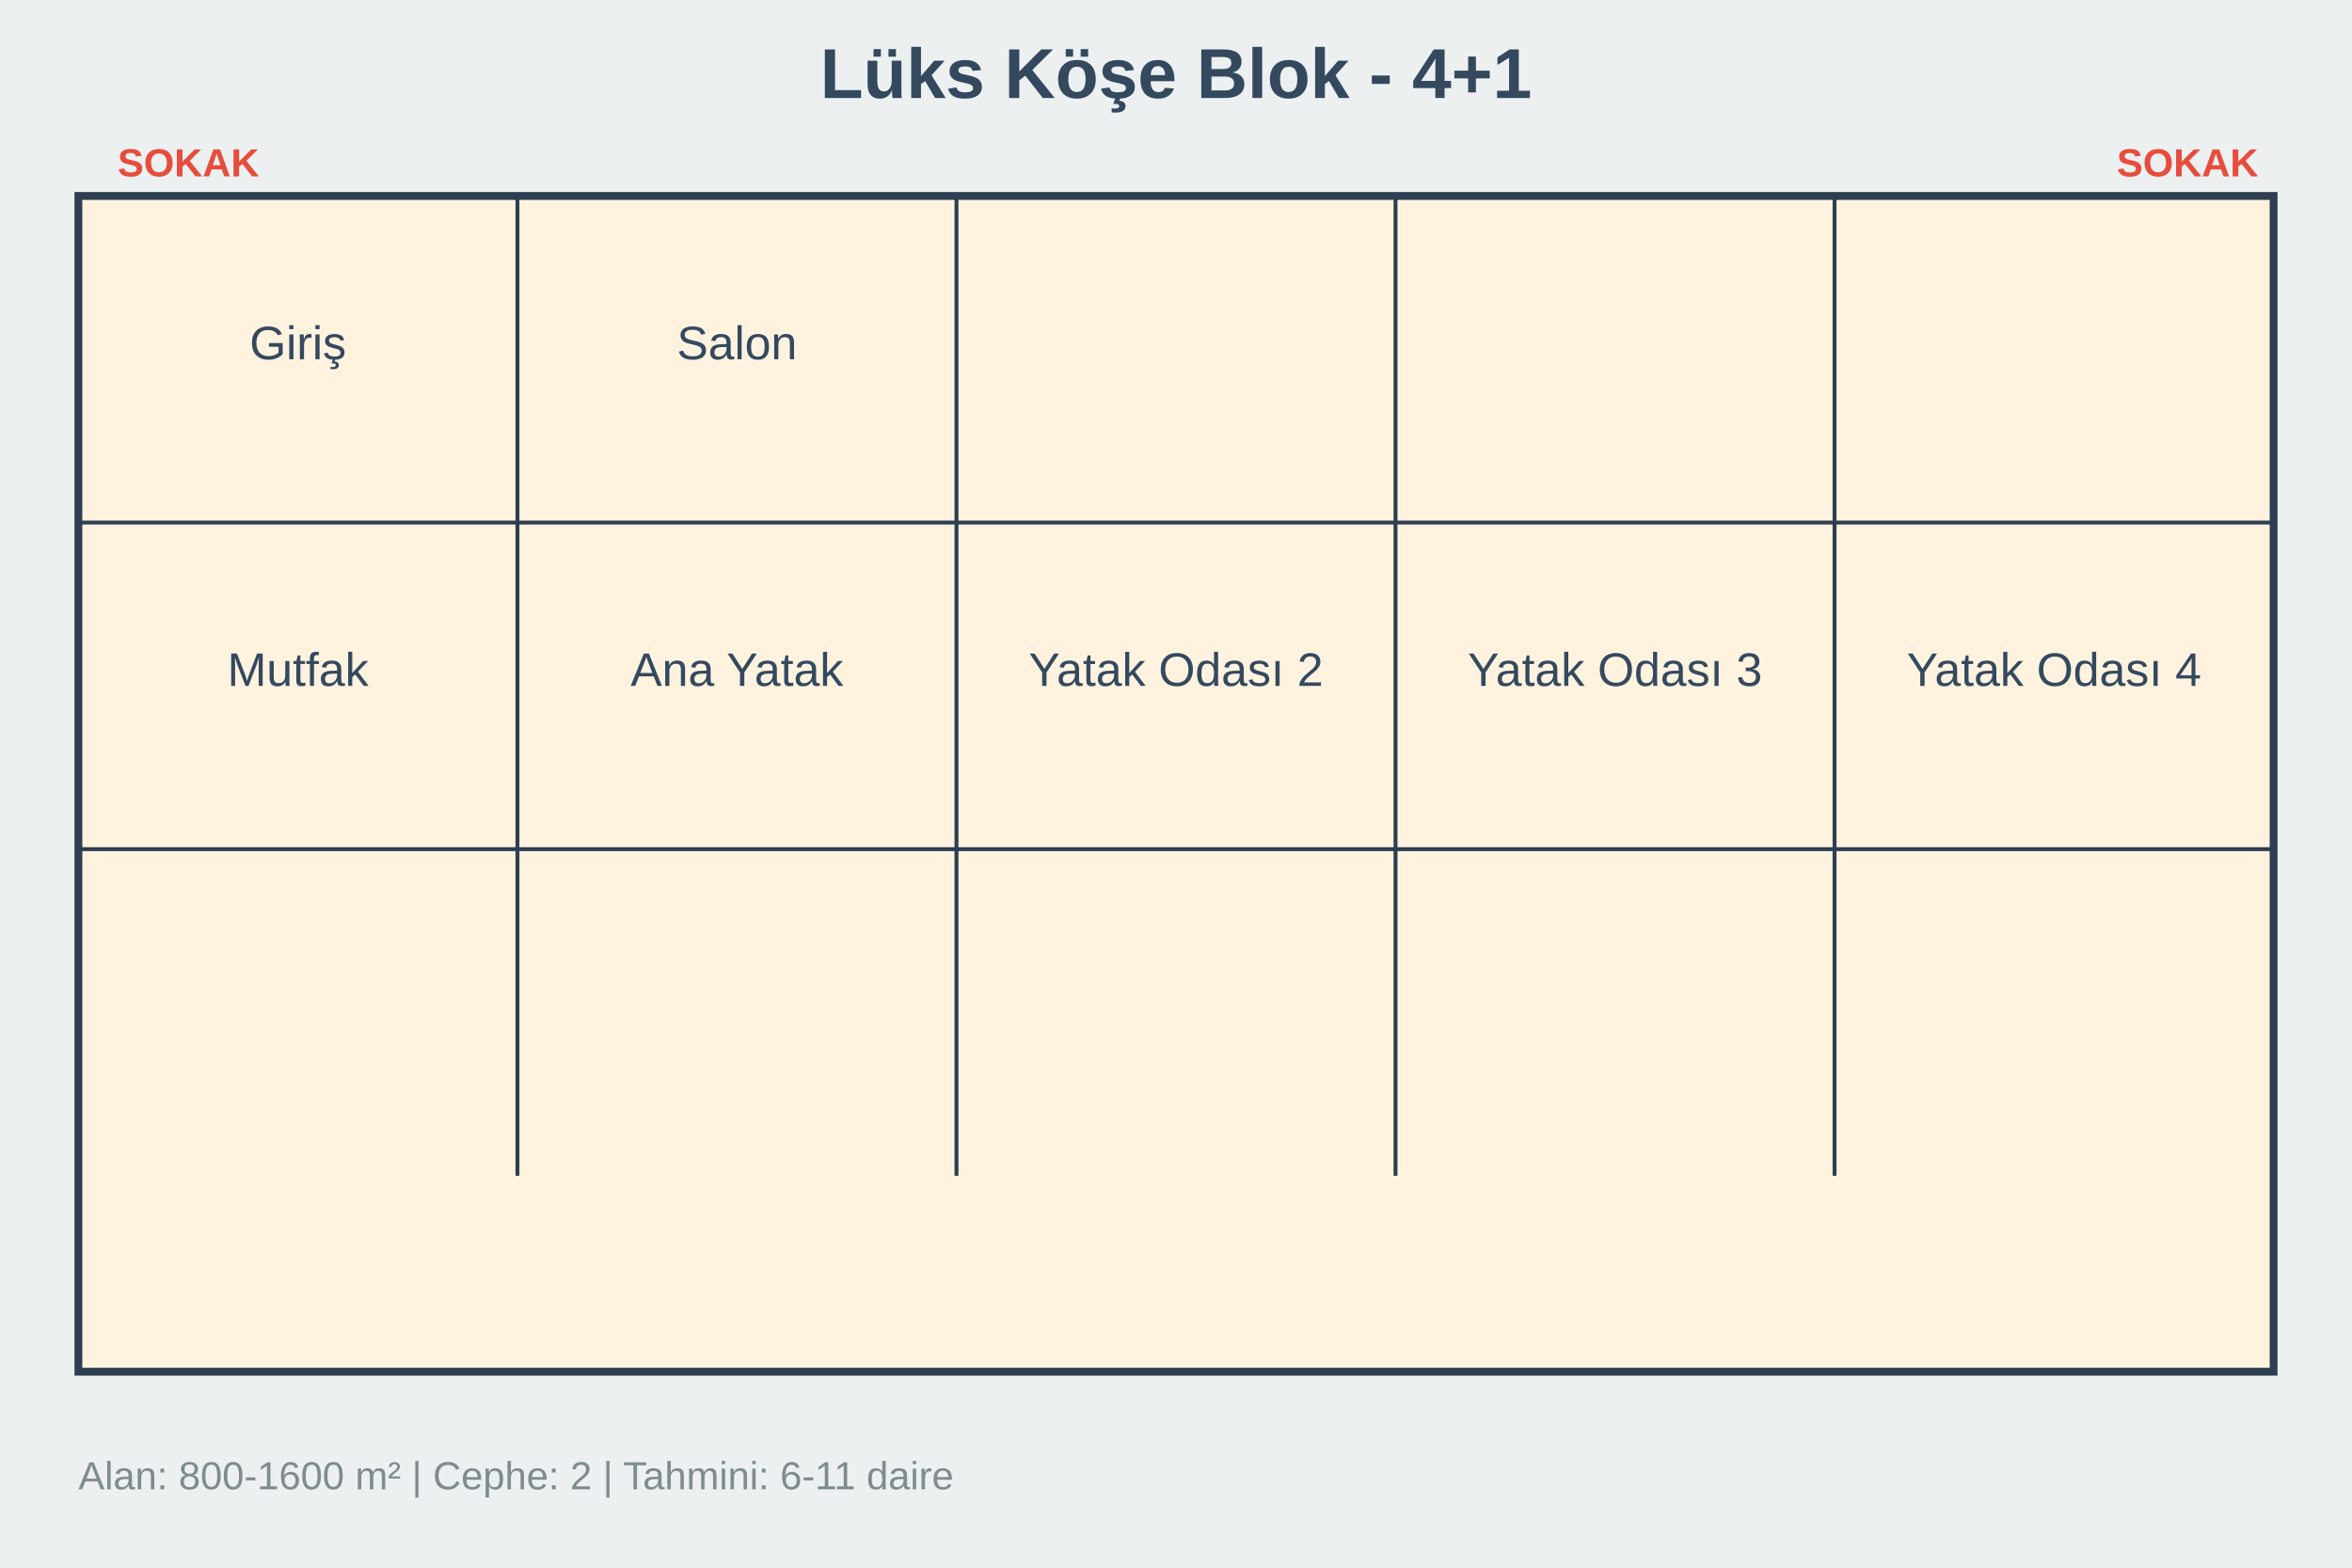
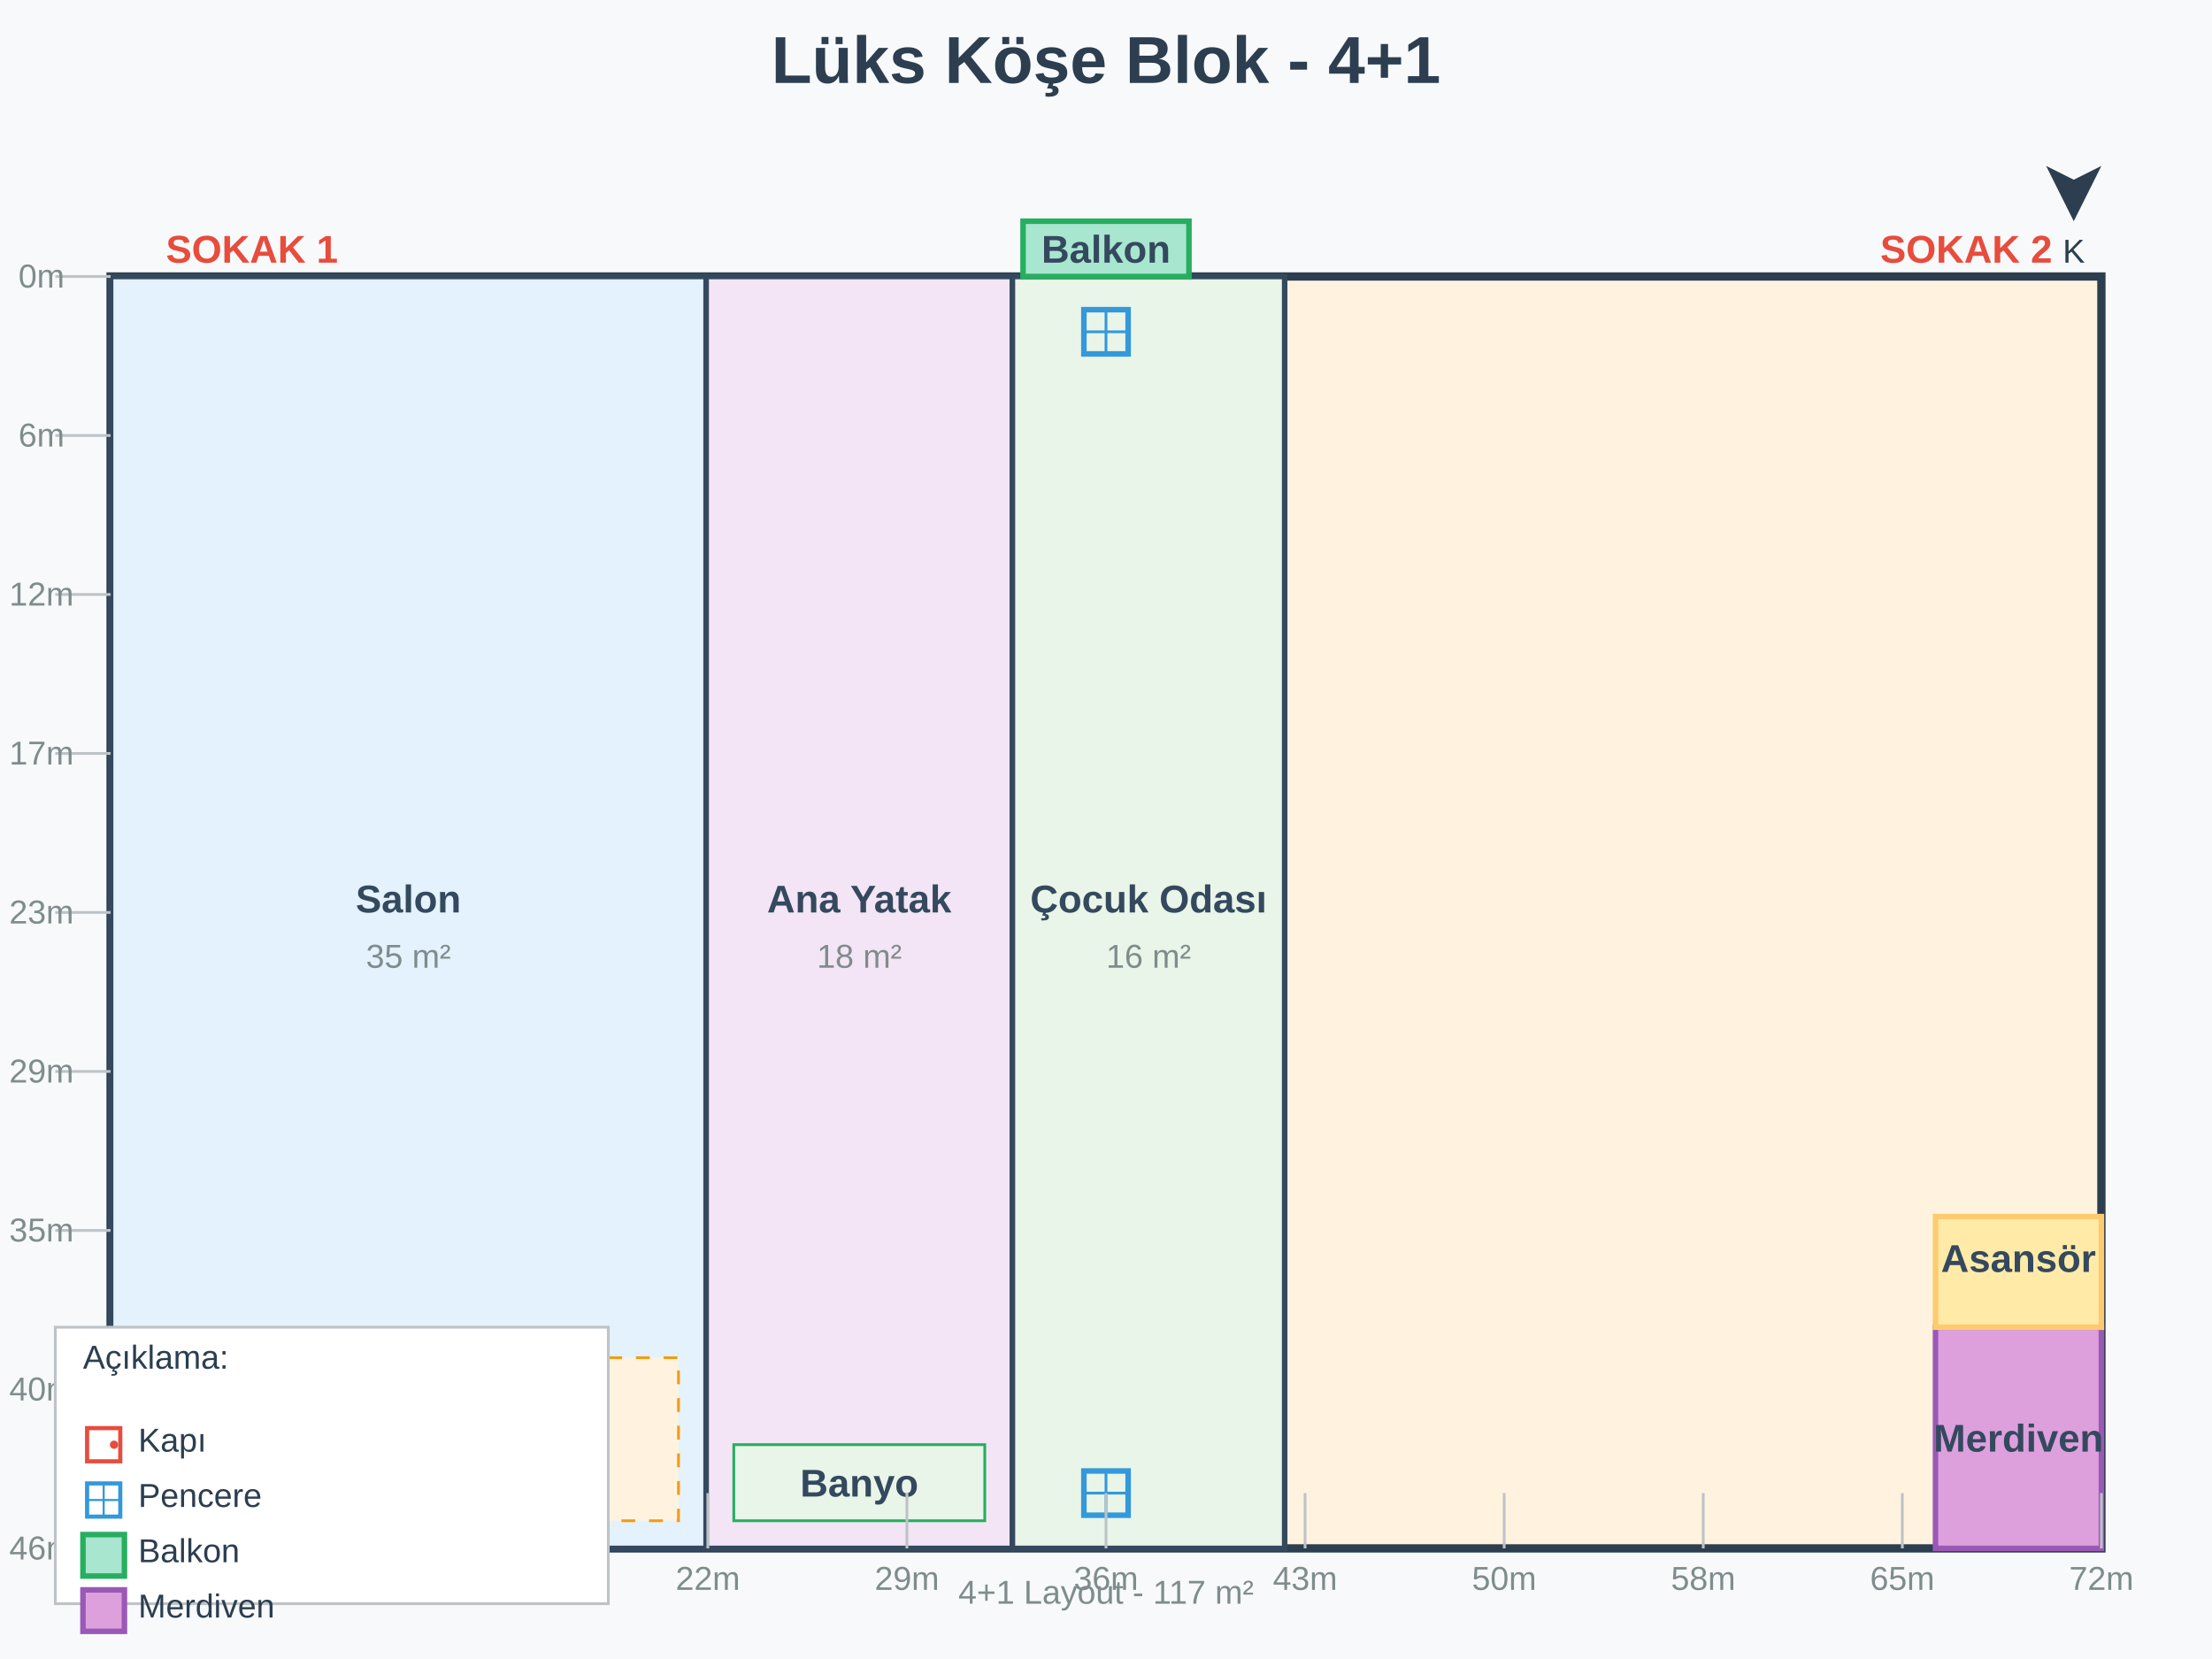
- <svg xmlns="http://www.w3.org/2000/svg" width="600" height="400">
+ <svg xmlns="http://www.w3.org/2000/svg" width="800" height="600">
  <defs>
    <style>
-       .plan-title { font: bold 18px Arial; fill: #34495e; }
-       .room-label { font: 12px Arial; fill: #34495e; }
-       .spec-text { font: 10px Arial; fill: #7f8c8d; }
-       .building-outline { fill: #fff3e0; stroke: #2c3e50; stroke-width: 2; }
-       .room-divider { stroke: #2c3e50; stroke-width: 1; fill: none; }
-       .street-marker { fill: #e74c3c; font: bold 10px Arial; }
+       .plan-title { font: bold 24px 'Segoe UI', Arial; fill: #2c3e50; }
+       .room-label { font: bold 14px 'Segoe UI', Arial; fill: #34495e; }
+       .measurement { font: 12px 'Segoe UI', Arial; fill: #7f8c8d; }
+       .legend-text { font: 12px 'Segoe UI', Arial; fill: #2c3e50; }
+       .building-outline { fill: #fff3e0; stroke: #2c3e50; stroke-width: 3; }
+       .room-divider { stroke: #34495e; stroke-width: 2; fill: none; }
+       .door-line { stroke: #e74c3c; stroke-width: 3; fill: none; stroke-dasharray: 5,5; }
+       .window-line { stroke: #3498db; stroke-width: 2; fill: none; }
+       .balcony { fill: #a8e6cf; stroke: #27ae60; stroke-width: 2; }
+       .common-area { fill: #ffeaa7; stroke: #fdcb6e; stroke-width: 2; }
+       .stairs { fill: #dda0dd; stroke: #9b59b6; stroke-width: 2; }
+       .street-marker { fill: #e74c3c; font: bold 14px Arial; }
+       .north-arrow { fill: #2c3e50; }
    </style>
+     <symbol id="door" viewBox="0 0 20 20">
+       <rect x="2" y="2" width="16" height="16" fill="none" stroke="#e74c3c" stroke-width="2" />
+       <circle cx="15" cy="10" r="2" fill="#e74c3c" />
+     </symbol>
+     <symbol id="window" viewBox="0 0 20 20">
+       <rect x="2" y="2" width="16" height="16" fill="none" stroke="#3498db" stroke-width="2" />
+       <line x1="2" y1="10" x2="18" y2="10" stroke="#3498db" stroke-width="1" />
+       <line x1="10" y1="2" x2="10" y2="18" stroke="#3498db" stroke-width="1" />
+     </symbol>
  </defs>
-   <rect x="0" y="0" width="600" height="400" fill="#ecf0f1" />
-   <text x="300" y="25" text-anchor="middle" class="plan-title">Lüks Köşe Blok - 4+1</text>
-   <rect x="20" y="50" width="560" height="300" class="building-outline" />
-   <text x="30" y="45" class="street-marker">SOKAK</text>
-   <text x="540" y="45" class="street-marker">SOKAK</text>
-   <line x1="132" y1="50" x2="132" y2="300" class="room-divider" />
-   <line x1="244" y1="50" x2="244" y2="300" class="room-divider" />
-   <line x1="356" y1="50" x2="356" y2="300" class="room-divider" />
-   <line x1="468" y1="50" x2="468" y2="300" class="room-divider" />
-   <line x1="20" y1="133.333" x2="580" y2="133.333" class="room-divider" />
-   <line x1="20" y1="216.667" x2="580" y2="216.667" class="room-divider" />
-   <text x="76" y="91.667" text-anchor="middle" class="room-label">Giriş</text>
-   <text x="188" y="91.667" text-anchor="middle" class="room-label">Salon</text>
-   <text x="76" y="175" text-anchor="middle" class="room-label">Mutfak</text>
-   <text x="188" y="175" text-anchor="middle" class="room-label">Ana Yatak</text>
-   <text x="300" y="175" text-anchor="middle" class="room-label">Yatak Odası 2</text>
-   <text x="412" y="175" text-anchor="middle" class="room-label">Yatak Odası 3</text>
-   <text x="524" y="175" text-anchor="middle" class="room-label">Yatak Odası 4</text>
-   <text x="20" y="380" class="spec-text">Alan: 800-1600 m² | Cephe: 2 | Tahmini: 6-11 daire</text>
+   <rect x="0" y="0" width="800" height="600" fill="#f8f9fa" />
+   <text x="400" y="30" text-anchor="middle" class="plan-title">Lüks Köşe Blok - 4+1</text>
+   <g transform="translate(740, 60)">
+     <polygon points="0,0 10,20 20,0 10,5" class="north-arrow" />
+     <text x="10" y="35" text-anchor="middle" class="legend-text">K</text>
+   </g>
+   <rect x="40" y="100" width="720" height="460" class="building-outline" />
+   <text x="60" y="95" class="street-marker">SOKAK 1</text>
+   <text x="680" y="95" class="street-marker">SOKAK 2</text>
+   <rect x="40" y="100" width="215.385" height="460" fill="#e3f2fd" stroke="#34495e" stroke-width="2" />
+   <text x="147.692" y="330" text-anchor="middle" class="room-label">Salon</text>
+   <text x="147.692" y="350" text-anchor="middle" class="measurement">35 m²</text>
+   <rect x="255.385" y="100" width="110.769" height="460" fill="#f3e5f5" stroke="#34495e" stroke-width="2" />
+   <text x="310.769" y="330" text-anchor="middle" class="room-label">Ana Yatak</text>
+   <text x="310.769" y="350" text-anchor="middle" class="measurement">18 m²</text>
+   <rect x="366.154" y="100" width="98.462" height="460" fill="#e8f5e8" stroke="#34495e" stroke-width="2" />
+   <text x="415.385" y="330" text-anchor="middle" class="room-label">Çocuk Odası</text>
+   <text x="415.385" y="350" text-anchor="middle" class="measurement">16 m²</text>
+   <rect x="50" y="491.026" width="195.385" height="58.974" fill="#fff3e0" stroke="#f39c12" stroke-width="1" stroke-dasharray="5,5" />
+   <text x="147.692" y="525.513" text-anchor="middle" class="room-label">Mutfak</text>
+   <rect x="265.385" y="522.479" width="90.769" height="27.521" fill="#e8f5e8" stroke="#27ae60" stroke-width="1" />
+   <text x="310.769" y="541.239" text-anchor="middle" class="room-label">Banyo</text>
+   <use href="#door" x="60" y="530" width="20" height="20" />
+   <text x="70" y="550" class="measurement">Giriş</text>
+   <use href="#window" x="390" y="110" width="20" height="20" />
+   <use href="#window" x="390" y="530" width="20" height="20" />
+   <rect x="370" y="80" width="60" height="20" class="balcony" />
+   <text x="400" y="95" text-anchor="middle" class="room-label">Balkon</text>
+   <text x="400" y="580" text-anchor="middle" class="measurement">4+1 Layout - 117 m²</text>
+   <rect x="700" y="480" width="60" height="80" class="stairs" />
+   <text x="730" y="525" text-anchor="middle" class="room-label">Merdiven</text>
+   <rect x="700" y="440" width="60" height="40" class="common-area" />
+   <text x="730" y="460" text-anchor="middle" class="room-label">Asansör</text>
+   <line x1="40" y1="540" x2="40" y2="560" stroke="#bdc3c7" stroke-width="1" />
+   <text x="40" y="575" text-anchor="middle" class="measurement">0m</text>
+   <line x1="112" y1="540" x2="112" y2="560" stroke="#bdc3c7" stroke-width="1" />
+   <text x="112" y="575" text-anchor="middle" class="measurement">7m</text>
+   <line x1="184" y1="540" x2="184" y2="560" stroke="#bdc3c7" stroke-width="1" />
+   <text x="184" y="575" text-anchor="middle" class="measurement">14m</text>
+   <line x1="256" y1="540" x2="256" y2="560" stroke="#bdc3c7" stroke-width="1" />
+   <text x="256" y="575" text-anchor="middle" class="measurement">22m</text>
+   <line x1="328" y1="540" x2="328" y2="560" stroke="#bdc3c7" stroke-width="1" />
+   <text x="328" y="575" text-anchor="middle" class="measurement">29m</text>
+   <line x1="400" y1="540" x2="400" y2="560" stroke="#bdc3c7" stroke-width="1" />
+   <text x="400" y="575" text-anchor="middle" class="measurement">36m</text>
+   <line x1="472" y1="540" x2="472" y2="560" stroke="#bdc3c7" stroke-width="1" />
+   <text x="472" y="575" text-anchor="middle" class="measurement">43m</text>
+   <line x1="544" y1="540" x2="544" y2="560" stroke="#bdc3c7" stroke-width="1" />
+   <text x="544" y="575" text-anchor="middle" class="measurement">50m</text>
+   <line x1="616" y1="540" x2="616" y2="560" stroke="#bdc3c7" stroke-width="1" />
+   <text x="616" y="575" text-anchor="middle" class="measurement">58m</text>
+   <line x1="688" y1="540" x2="688" y2="560" stroke="#bdc3c7" stroke-width="1" />
+   <text x="688" y="575" text-anchor="middle" class="measurement">65m</text>
+   <line x1="760" y1="540" x2="760" y2="560" stroke="#bdc3c7" stroke-width="1" />
+   <text x="760" y="575" text-anchor="middle" class="measurement">72m</text>
+   <line x1="20" y1="100" x2="40" y2="100" stroke="#bdc3c7" stroke-width="1" />
+   <text x="15" y="104" text-anchor="middle" class="measurement">0m</text>
+   <line x1="20" y1="157.5" x2="40" y2="157.5" stroke="#bdc3c7" stroke-width="1" />
+   <text x="15" y="161.5" text-anchor="middle" class="measurement">6m</text>
+   <line x1="20" y1="215" x2="40" y2="215" stroke="#bdc3c7" stroke-width="1" />
+   <text x="15" y="219" text-anchor="middle" class="measurement">12m</text>
+   <line x1="20" y1="272.5" x2="40" y2="272.5" stroke="#bdc3c7" stroke-width="1" />
+   <text x="15" y="276.5" text-anchor="middle" class="measurement">17m</text>
+   <line x1="20" y1="330" x2="40" y2="330" stroke="#bdc3c7" stroke-width="1" />
+   <text x="15" y="334" text-anchor="middle" class="measurement">23m</text>
+   <line x1="20" y1="387.5" x2="40" y2="387.5" stroke="#bdc3c7" stroke-width="1" />
+   <text x="15" y="391.5" text-anchor="middle" class="measurement">29m</text>
+   <line x1="20" y1="445" x2="40" y2="445" stroke="#bdc3c7" stroke-width="1" />
+   <text x="15" y="449" text-anchor="middle" class="measurement">35m</text>
+   <line x1="20" y1="502.5" x2="40" y2="502.5" stroke="#bdc3c7" stroke-width="1" />
+   <text x="15" y="506.5" text-anchor="middle" class="measurement">40m</text>
+   <line x1="20" y1="560" x2="40" y2="560" stroke="#bdc3c7" stroke-width="1" />
+   <text x="15" y="564" text-anchor="middle" class="measurement">46m</text>
+   <rect x="20" y="480" width="200" height="100" fill="white" stroke="#bdc3c7" stroke-width="1" />
+   <text x="30" y="495" class="legend-text">Açıklama:</text>
+   <use href="#door" x="30" y="515" width="15" height="15" />
+   <text x="50" y="525" class="legend-text">Kapı</text>
+   <use href="#window" x="30" y="535" width="15" height="15" />
+   <text x="50" y="545" class="legend-text">Pencere</text>
+   <rect x="30" y="555" width="15" height="15" class="balcony" />
+   <text x="50" y="565" class="legend-text">Balkon</text>
+   <rect x="30" y="575" width="15" height="15" class="stairs" />
+   <text x="50" y="585" class="legend-text">Merdiven</text>
</svg>
